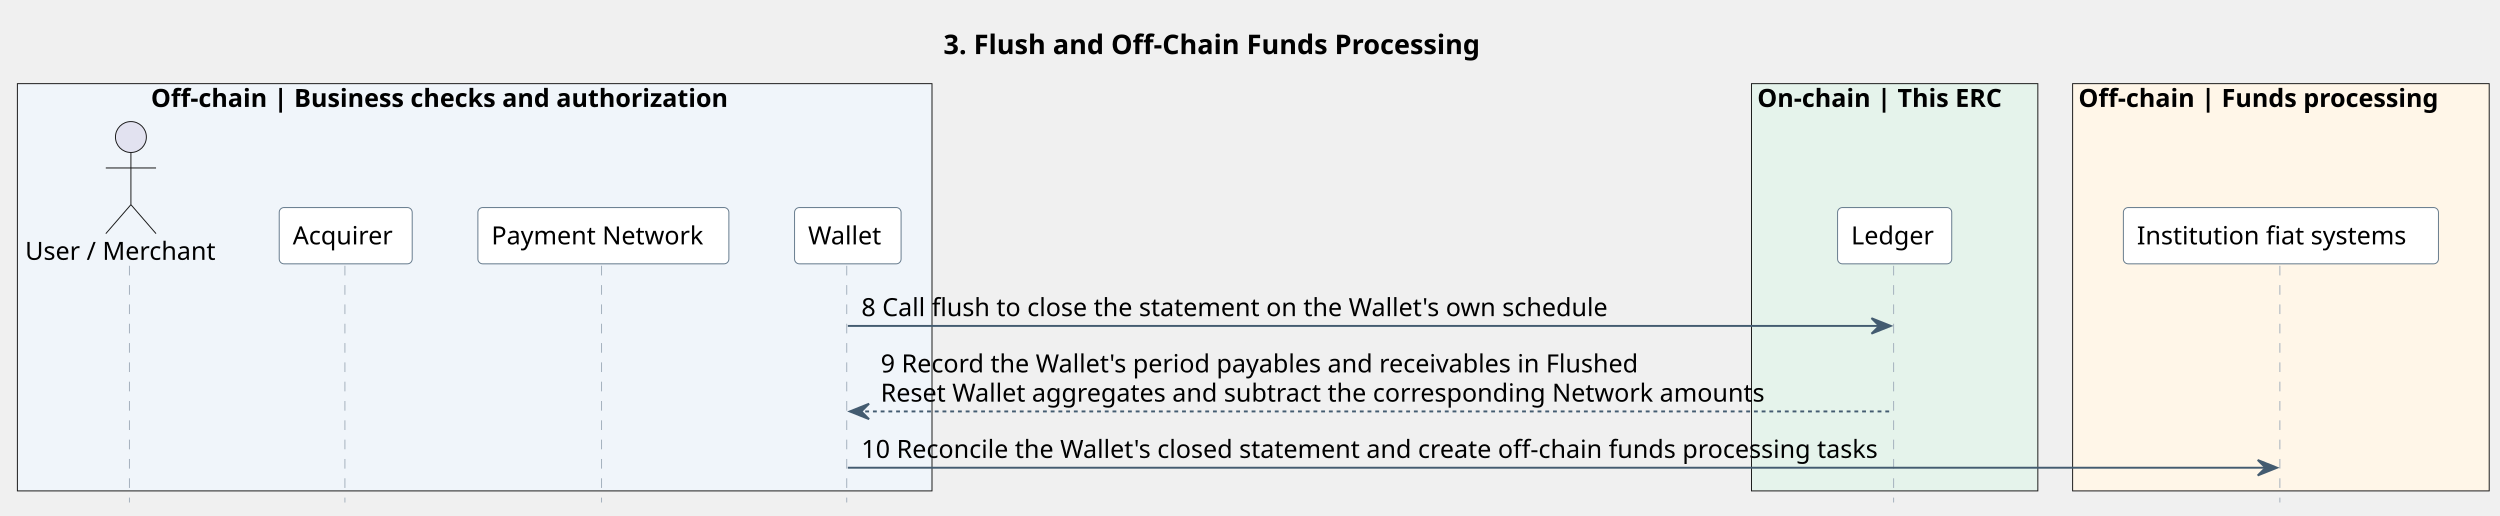
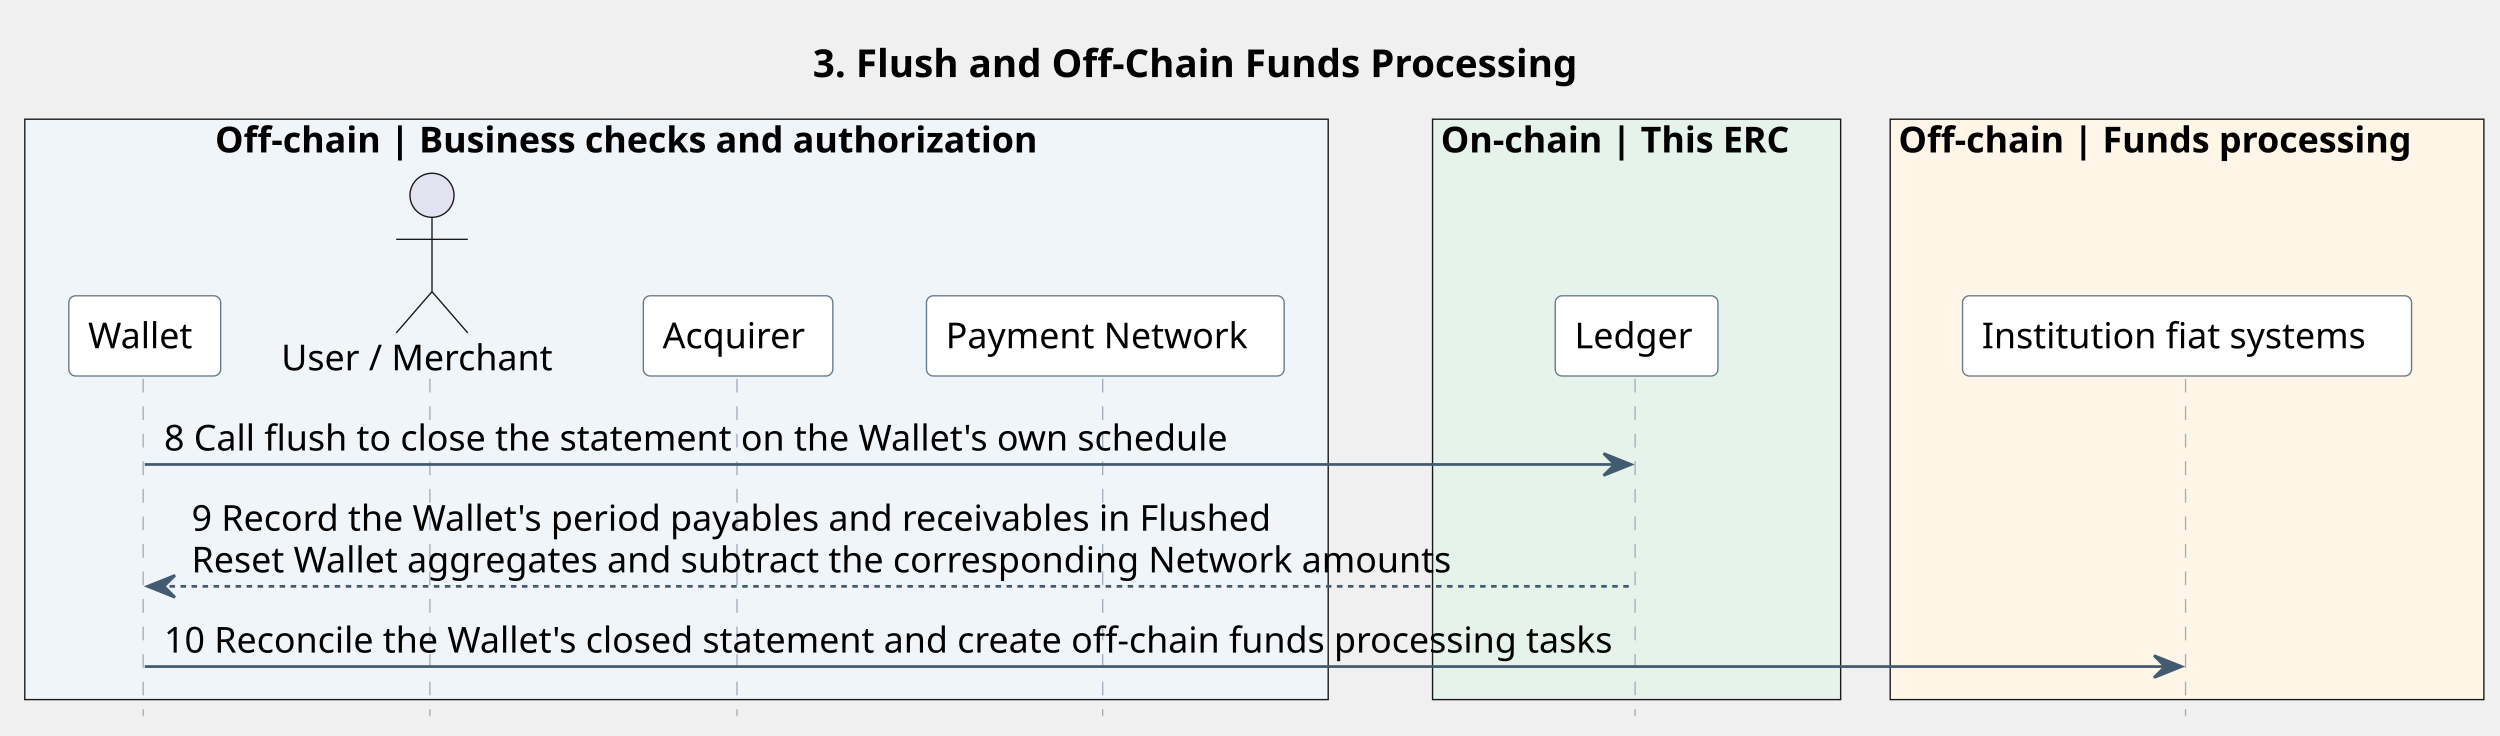
- <svg xmlns="http://www.w3.org/2000/svg" contentStyleType="text/css" data-diagram-type="SEQUENCE" height="267px" preserveAspectRatio="none" style="width:1294px;height:267px;background:#FFFFFF;" version="1.1" viewBox="0 0 1294 267" width="1294px" zoomAndPan="magnify">
+ <svg xmlns="http://www.w3.org/2000/svg" contentStyleType="text/css" data-diagram-type="SEQUENCE" height="267px" preserveAspectRatio="none" style="width:908px;height:267px;background:#FFFFFF;" version="1.1" viewBox="0 0 908 267" width="908px" zoomAndPan="magnify">
  <defs />
  <g>
-     <text fill="#000000" font-family="sans-serif" font-size="14" font-weight="bold" lengthAdjust="spacing" textLength="319.724" x="488.344" y="27.995">3. Flush and Off-Chain Funds Processing</text>
+     <text fill="#000000" font-family="sans-serif" font-size="14" font-weight="bold" lengthAdjust="spacing" textLength="319.724" x="295.212" y="27.995">3. Flush and Off-Chain Funds Processing</text>
    <rect fill="#F0F5FA" height="210.797" style="stroke:#181818;stroke-width:0.5;" width="473.402" x="9" y="43.297" />
    <text fill="#000000" font-family="sans-serif" font-size="13" font-weight="bold" lengthAdjust="spacing" textLength="335.175" x="78.114" y="55.364">Off-chain | Business checks and authorization</text>
-     <rect fill="#E5F3EB" height="210.797" style="stroke:#181818;stroke-width:0.5;" width="148.219" x="906.566" y="43.297" />
-     <text fill="#000000" font-family="sans-serif" font-size="13" font-weight="bold" lengthAdjust="spacing" textLength="142.219" x="909.566" y="55.364">On-chain | This ERC</text>
-     <rect fill="#FFF6E8" height="210.797" style="stroke:#181818;stroke-width:0.5;" width="215.625" x="1072.786" y="43.297" />
-     <text fill="#000000" font-family="sans-serif" font-size="13" font-weight="bold" lengthAdjust="spacing" textLength="209.625" x="1075.786" y="55.364">Off-chain | Funds processing</text>
-     <g class="participant-lifeline" data-entity-uid="part1" data-qualified-name="customer" id="part1-lifeline">
+     <rect fill="#E5F3EB" height="210.797" style="stroke:#181818;stroke-width:0.5;" width="148.219" x="520.303" y="43.297" />
+     <text fill="#000000" font-family="sans-serif" font-size="13" font-weight="bold" lengthAdjust="spacing" textLength="142.219" x="523.303" y="55.364">On-chain | This ERC</text>
+     <rect fill="#FFF6E8" height="210.797" style="stroke:#181818;stroke-width:0.5;" width="215.625" x="686.523" y="43.297" />
+     <text fill="#000000" font-family="sans-serif" font-size="13" font-weight="bold" lengthAdjust="spacing" textLength="209.625" x="689.523" y="55.364">Off-chain | Funds processing</text>
+     <g class="participant-lifeline" data-entity-uid="part1" data-qualified-name="wallet" id="part1-lifeline">
      <g>
-         <rect fill="#000000" fill-opacity="0" height="122.531" width="8" x="63.762" y="137.562" />
-         <line style="stroke:#A3AFBC;stroke-width:0.5;stroke-dasharray:5,5;" x1="67" x2="67" y1="137.562" y2="260.094" />
+         <rect fill="#000000" fill-opacity="0" height="122.531" width="8" x="48.57" y="137.562" />
+         <line style="stroke:#A3AFBC;stroke-width:0.5;stroke-dasharray:5,5;" x1="52" x2="52" y1="137.562" y2="260.094" />
      </g>
    </g>
-     <g class="participant-lifeline" data-entity-uid="part2" data-qualified-name="acquirer" id="part2-lifeline">
+     <g class="participant-lifeline" data-entity-uid="part2" data-qualified-name="customer" id="part2-lifeline">
      <g>
-         <rect fill="#000000" fill-opacity="0" height="122.531" width="8" x="174.94" y="137.562" />
-         <line style="stroke:#A3AFBC;stroke-width:0.5;stroke-dasharray:5,5;" x1="178.524" x2="178.524" y1="137.562" y2="260.094" />
+         <rect fill="#000000" fill-opacity="0" height="122.531" width="8" x="152.901" y="137.562" />
+         <line style="stroke:#A3AFBC;stroke-width:0.5;stroke-dasharray:5,5;" x1="156.139" x2="156.139" y1="137.562" y2="260.094" />
      </g>
    </g>
-     <g class="participant-lifeline" data-entity-uid="part3" data-qualified-name="network" id="part3-lifeline">
+     <g class="participant-lifeline" data-entity-uid="part3" data-qualified-name="acquirer" id="part3-lifeline">
      <g>
-         <rect fill="#000000" fill-opacity="0" height="122.531" width="8" x="308.309" y="137.562" />
-         <line style="stroke:#A3AFBC;stroke-width:0.5;stroke-dasharray:5,5;" x1="311.355" x2="311.355" y1="137.562" y2="260.094" />
+         <rect fill="#000000" fill-opacity="0" height="122.531" width="8" x="264.079" y="137.562" />
+         <line style="stroke:#A3AFBC;stroke-width:0.5;stroke-dasharray:5,5;" x1="267.663" x2="267.663" y1="137.562" y2="260.094" />
      </g>
    </g>
-     <g class="participant-lifeline" data-entity-uid="part4" data-qualified-name="wallet" id="part4-lifeline">
+     <g class="participant-lifeline" data-entity-uid="part4" data-qualified-name="network" id="part4-lifeline">
      <g>
-         <rect fill="#000000" fill-opacity="0" height="122.531" width="8" x="434.833" y="137.562" />
-         <line style="stroke:#A3AFBC;stroke-width:0.5;stroke-dasharray:5,5;" x1="438.263" x2="438.263" y1="137.562" y2="260.094" />
+         <rect fill="#000000" fill-opacity="0" height="122.531" width="8" x="397.448" y="137.562" />
+         <line style="stroke:#A3AFBC;stroke-width:0.5;stroke-dasharray:5,5;" x1="400.494" x2="400.494" y1="137.562" y2="260.094" />
      </g>
    </g>
    <g class="participant-lifeline" data-entity-uid="part5" data-qualified-name="ledger" id="part5-lifeline">
      <g>
-         <rect fill="#000000" fill-opacity="0" height="122.531" width="8" x="976.676" y="137.562" />
-         <line style="stroke:#A3AFBC;stroke-width:0.5;stroke-dasharray:5,5;" x1="980.132" x2="980.132" y1="137.562" y2="260.094" />
+         <rect fill="#000000" fill-opacity="0" height="122.531" width="8" x="590.413" y="137.562" />
+         <line style="stroke:#A3AFBC;stroke-width:0.5;stroke-dasharray:5,5;" x1="593.869" x2="593.869" y1="137.562" y2="260.094" />
      </g>
    </g>
    <g class="participant-lifeline" data-entity-uid="part6" data-qualified-name="funds" id="part6-lifeline">
      <g>
-         <rect fill="#000000" fill-opacity="0" height="122.531" width="8" x="1176.598" y="137.562" />
-         <line style="stroke:#A3AFBC;stroke-width:0.5;stroke-dasharray:5,5;" x1="1180.058" x2="1180.058" y1="137.562" y2="260.094" />
+         <rect fill="#000000" fill-opacity="0" height="122.531" width="8" x="790.335" y="137.562" />
+         <line style="stroke:#A3AFBC;stroke-width:0.5;stroke-dasharray:5,5;" x1="793.794" x2="793.794" y1="137.562" y2="260.094" />
      </g>
    </g>
-     <g class="participant participant-head" data-entity-uid="part1" data-qualified-name="customer" id="part1-head">
-       <text fill="#000000" font-family="sans-serif" font-size="13" lengthAdjust="spacing" textLength="103.524" x="13" y="134.497">User / Merchant</text>
-       <ellipse cx="67.762" cy="70.93" fill="#E2E2F0" rx="8" ry="8" style="stroke:#181818;stroke-width:0.5;" />
-       <path d="M67.762,78.93 L67.762,105.93 M54.762,86.93 L80.762,86.93 M67.762,105.93 L54.762,120.93 M67.762,105.93 L80.762,120.93" fill="none" style="stroke:#181818;stroke-width:0.5;" />
+     <g class="participant participant-head" data-entity-uid="part1" data-qualified-name="wallet" id="part1-head">
+       <rect fill="#FFFFFF" height="29.133" rx="2.5" ry="2.5" style="stroke:#64798B;stroke-width:0.5;" width="55.139" x="25" y="107.43" />
+       <text fill="#000000" font-family="sans-serif" font-size="13" lengthAdjust="spacing" textLength="41.139" x="32" y="126.497">Wallet</text>
    </g>
-     <g class="participant participant-head" data-entity-uid="part2" data-qualified-name="acquirer" id="part2-head">
-       <rect fill="#FFFFFF" height="29.133" rx="2.5" ry="2.5" style="stroke:#64798B;stroke-width:0.5;" width="68.831" x="144.524" y="107.43" />
-       <text fill="#000000" font-family="sans-serif" font-size="13" lengthAdjust="spacing" textLength="54.831" x="151.524" y="126.497">Acquirer</text>
+     <g class="participant participant-head" data-entity-uid="part2" data-qualified-name="customer" id="part2-head">
+       <text fill="#000000" font-family="sans-serif" font-size="13" lengthAdjust="spacing" textLength="103.524" x="102.139" y="134.497">User / Merchant</text>
+       <ellipse cx="156.901" cy="70.93" fill="#E2E2F0" rx="8" ry="8" style="stroke:#181818;stroke-width:0.5;" />
+       <path d="M156.901,78.93 L156.901,105.93 M143.901,86.93 L169.901,86.93 M156.901,105.93 L143.901,120.93 M156.901,105.93 L169.901,120.93" fill="none" style="stroke:#181818;stroke-width:0.5;" />
    </g>
-     <g class="participant participant-head" data-entity-uid="part3" data-qualified-name="network" id="part3-head">
-       <rect fill="#FFFFFF" height="29.133" rx="2.5" ry="2.5" style="stroke:#64798B;stroke-width:0.5;" width="129.908" x="247.355" y="107.43" />
-       <text fill="#000000" font-family="sans-serif" font-size="13" lengthAdjust="spacing" textLength="115.908" x="254.355" y="126.497">Payment Network</text>
+     <g class="participant participant-head" data-entity-uid="part3" data-qualified-name="acquirer" id="part3-head">
+       <rect fill="#FFFFFF" height="29.133" rx="2.5" ry="2.5" style="stroke:#64798B;stroke-width:0.5;" width="68.831" x="233.663" y="107.43" />
+       <text fill="#000000" font-family="sans-serif" font-size="13" lengthAdjust="spacing" textLength="54.831" x="240.663" y="126.497">Acquirer</text>
    </g>
-     <g class="participant participant-head" data-entity-uid="part4" data-qualified-name="wallet" id="part4-head">
-       <rect fill="#FFFFFF" height="29.133" rx="2.5" ry="2.5" style="stroke:#64798B;stroke-width:0.5;" width="55.139" x="411.263" y="107.43" />
-       <text fill="#000000" font-family="sans-serif" font-size="13" lengthAdjust="spacing" textLength="41.139" x="418.263" y="126.497">Wallet</text>
+     <g class="participant participant-head" data-entity-uid="part4" data-qualified-name="network" id="part4-head">
+       <rect fill="#FFFFFF" height="29.133" rx="2.5" ry="2.5" style="stroke:#64798B;stroke-width:0.5;" width="129.908" x="336.494" y="107.43" />
+       <text fill="#000000" font-family="sans-serif" font-size="13" lengthAdjust="spacing" textLength="115.908" x="343.494" y="126.497">Payment Network</text>
    </g>
    <g class="participant participant-head" data-entity-uid="part5" data-qualified-name="ledger" id="part5-head">
-       <rect fill="#FFFFFF" height="29.133" rx="2.5" ry="2.5" style="stroke:#64798B;stroke-width:0.5;" width="59.087" x="951.132" y="107.43" />
-       <text fill="#000000" font-family="sans-serif" font-size="13" lengthAdjust="spacing" textLength="45.087" x="958.132" y="126.497">Ledger</text>
+       <rect fill="#FFFFFF" height="29.133" rx="2.5" ry="2.5" style="stroke:#64798B;stroke-width:0.5;" width="59.087" x="564.869" y="107.43" />
+       <text fill="#000000" font-family="sans-serif" font-size="13" lengthAdjust="spacing" textLength="45.087" x="571.869" y="126.497">Ledger</text>
    </g>
    <g class="participant participant-head" data-entity-uid="part6" data-qualified-name="funds" id="part6-head">
-       <rect fill="#FFFFFF" height="29.133" rx="2.5" ry="2.5" style="stroke:#64798B;stroke-width:0.5;" width="163.081" x="1099.058" y="107.43" />
-       <text fill="#000000" font-family="sans-serif" font-size="13" lengthAdjust="spacing" textLength="149.081" x="1106.058" y="126.497">Institution fiat systems</text>
+       <rect fill="#FFFFFF" height="29.133" rx="2.5" ry="2.5" style="stroke:#64798B;stroke-width:0.5;" width="163.081" x="712.794" y="107.43" />
+       <text fill="#000000" font-family="sans-serif" font-size="13" lengthAdjust="spacing" textLength="149.081" x="719.794" y="126.497">Institution fiat systems</text>
    </g>
-     <g class="message" data-entity-1="part4" data-entity-2="part5" id="msg1">
-       <polygon fill="#435B70" points="968.676,164.695,978.676,168.695,968.676,172.695,972.676,168.695" style="stroke:#435B70;stroke-width:1;" />
-       <line style="stroke:#435B70;stroke-width:1;" x1="438.833" x2="974.676" y1="168.695" y2="168.695" />
-       <text fill="#000000" font-family="sans-serif" font-size="13" lengthAdjust="spacing" textLength="418.33" x="445.833" y="163.629">8 Call flush to close the statement on the Wallet's own schedule</text>
+     <g class="message" data-entity-1="part1" data-entity-2="part5" id="msg1">
+       <polygon fill="#435B70" points="582.413,164.695,592.413,168.695,582.413,172.695,586.413,168.695" style="stroke:#435B70;stroke-width:1;" />
+       <line style="stroke:#435B70;stroke-width:1;" x1="52.57" x2="588.413" y1="168.695" y2="168.695" />
+       <text fill="#000000" font-family="sans-serif" font-size="13" lengthAdjust="spacing" textLength="418.33" x="59.57" y="163.629">8 Call flush to close the statement on the Wallet's own schedule</text>
    </g>
-     <g class="message" data-entity-1="part5" data-entity-2="part4" id="msg2">
-       <polygon fill="#435B70" points="449.833,208.961,439.833,212.961,449.833,216.961,445.833,212.961" style="stroke:#435B70;stroke-width:1;" />
-       <line style="stroke:#435B70;stroke-width:1;stroke-dasharray:2,2;" x1="443.833" x2="979.676" y1="212.961" y2="212.961" />
-       <text fill="#000000" font-family="sans-serif" font-size="13" lengthAdjust="spacing" textLength="425.229" x="455.833" y="192.762">9 Record the Wallet's period payables and receivables in Flushed</text>
-       <text fill="#000000" font-family="sans-serif" font-size="13" lengthAdjust="spacing" textLength="489.277" x="455.833" y="207.895">Reset Wallet aggregates and subtract the corresponding Network amounts</text>
+     <g class="message" data-entity-1="part5" data-entity-2="part1" id="msg2">
+       <polygon fill="#435B70" points="63.57,208.961,53.57,212.961,63.57,216.961,59.57,212.961" style="stroke:#435B70;stroke-width:1;" />
+       <line style="stroke:#435B70;stroke-width:1;stroke-dasharray:2,2;" x1="57.57" x2="593.413" y1="212.961" y2="212.961" />
+       <text fill="#000000" font-family="sans-serif" font-size="13" lengthAdjust="spacing" textLength="425.229" x="69.57" y="192.762">9 Record the Wallet's period payables and receivables in Flushed</text>
+       <text fill="#000000" font-family="sans-serif" font-size="13" lengthAdjust="spacing" textLength="489.277" x="69.57" y="207.895">Reset Wallet aggregates and subtract the corresponding Network amounts</text>
    </g>
-     <g class="message" data-entity-1="part4" data-entity-2="part6" id="msg3">
-       <polygon fill="#435B70" points="1168.598,238.094,1178.598,242.094,1168.598,246.094,1172.598,242.094" style="stroke:#435B70;stroke-width:1;" />
-       <line style="stroke:#435B70;stroke-width:1;" x1="438.833" x2="1174.598" y1="242.094" y2="242.094" />
-       <text fill="#000000" font-family="sans-serif" font-size="13" lengthAdjust="spacing" textLength="569.797" x="445.833" y="237.028">10 Reconcile the Wallet's closed statement and create off-chain funds processing tasks</text>
+     <g class="message" data-entity-1="part1" data-entity-2="part6" id="msg3">
+       <polygon fill="#435B70" points="782.335,238.094,792.335,242.094,782.335,246.094,786.335,242.094" style="stroke:#435B70;stroke-width:1;" />
+       <line style="stroke:#435B70;stroke-width:1;" x1="52.57" x2="788.335" y1="242.094" y2="242.094" />
+       <text fill="#000000" font-family="sans-serif" font-size="13" lengthAdjust="spacing" textLength="569.797" x="59.57" y="237.028">10 Reconcile the Wallet's closed statement and create off-chain funds processing tasks</text>
    </g>
  </g>
</svg>
